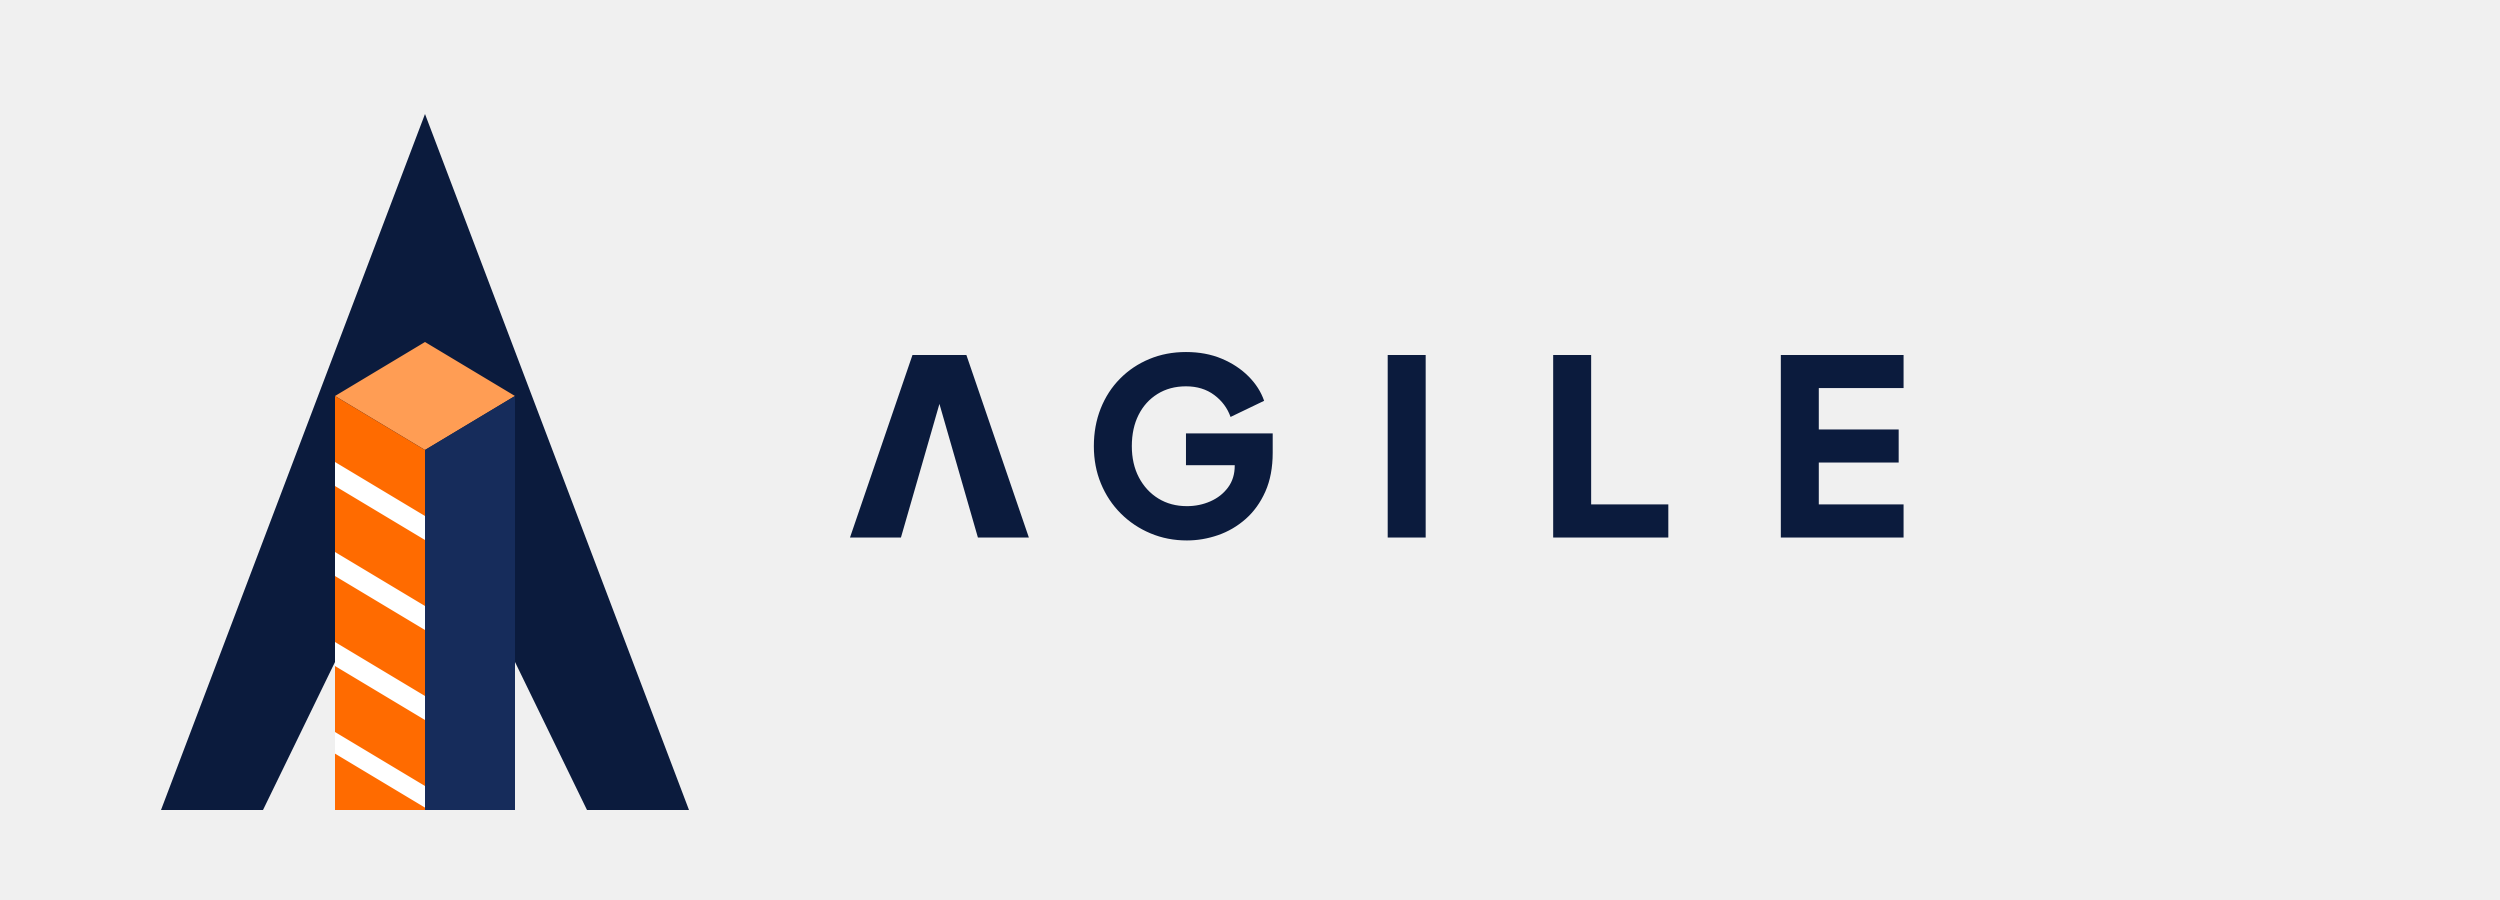
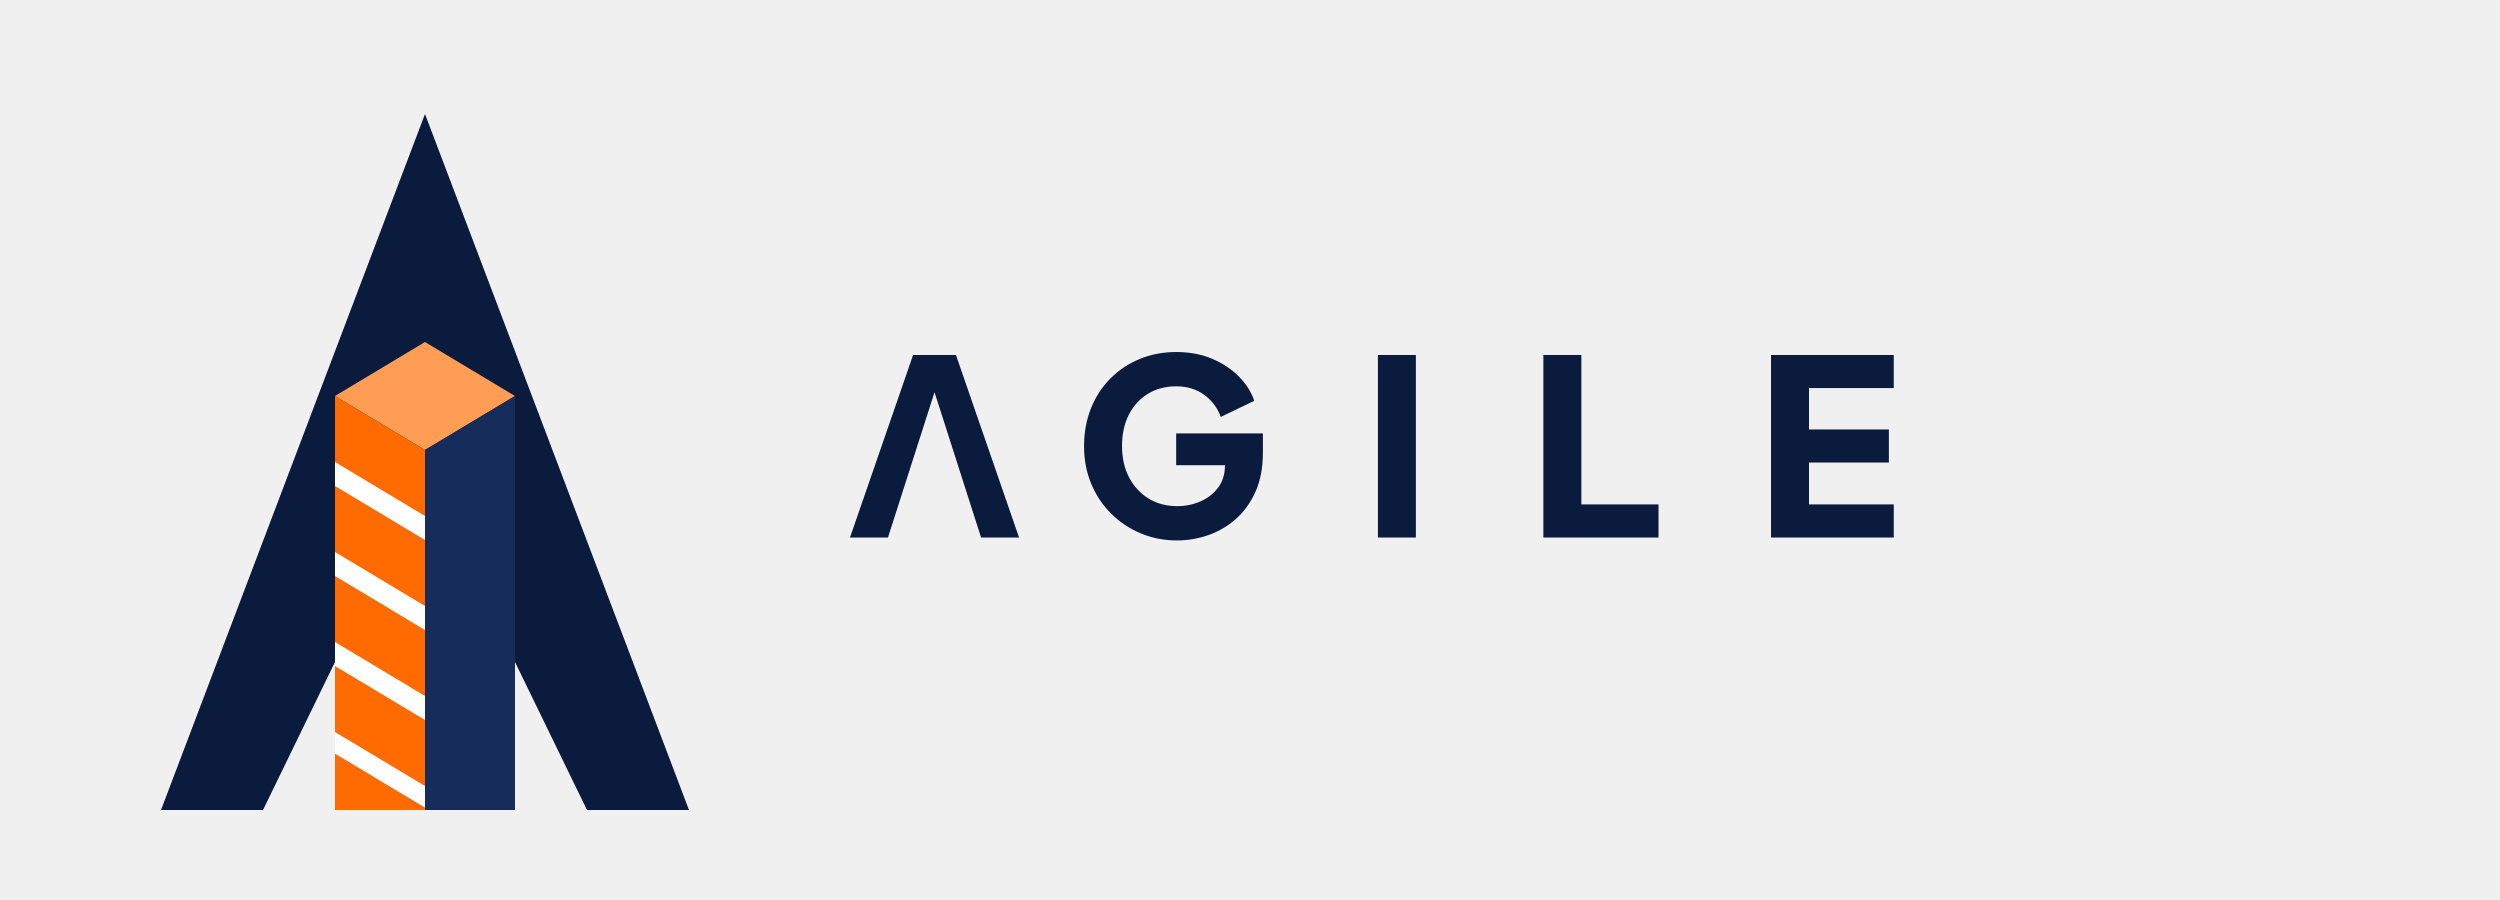
<svg xmlns="http://www.w3.org/2000/svg" viewBox="0 0 1000 360" width="1000" height="360">
  <g id="agile-symbol" transform="translate(170, 180) scale(0.48) translate(-400, -380)">
    <polygon points="400,100 620,680 535,680 445,495 355,495 265,680 180,680" fill="#0B1B3D" />
    <polygon points="400,290 475,335 400,380 325,335" fill="#FF9D54" />
    <polygon points="325,335 400,380 400,680 325,680" fill="#FF6B00" />
    <polygon points="400,380 475,335 475,680 400,680" fill="#162C5B" />
    <polygon points="325,390 400,435 400,455 325,410" fill="#FFFFFF" />
    <polygon points="325,465 400,510 400,530 325,485" fill="#FFFFFF" />
    <polygon points="325,540 400,585 400,605 325,560" fill="#FFFFFF" />
    <polygon points="325,615 400,660 400,678 325,633" fill="#FFFFFF" />
  </g>
-   <path id="agile-wordmark" d="M 340.00 215.00 L 364.99 141.99 L 386.55 141.99 L 411.54 215.00 L 391.16 215.00 L 375.77 161.56 L 360.38 215.00 Z M 474.78 216.18 L 474.78 216.18 Q 466.94 216.18 460.18 213.33 Q 453.42 210.49 448.32 205.40 Q 443.22 200.30 440.38 193.44 Q 437.54 186.58 437.54 178.45 L 437.54 178.45 Q 437.54 170.31 440.28 163.40 Q 443.03 156.49 448.03 151.45 Q 453.02 146.40 459.74 143.61 Q 466.45 140.81 474.39 140.81 L 474.39 140.81 Q 482.33 140.81 488.65 143.46 Q 494.97 146.11 499.38 150.52 Q 503.79 154.93 505.65 160.32 L 505.65 160.32 L 492.22 166.78 Q 490.36 161.49 485.71 158.01 Q 481.05 154.53 474.39 154.53 L 474.39 154.53 Q 467.92 154.53 463.02 157.57 Q 458.12 160.61 455.43 165.95 Q 452.73 171.29 452.73 178.45 L 452.73 178.45 Q 452.73 185.60 455.57 190.99 Q 458.41 196.38 463.36 199.42 Q 468.31 202.46 474.78 202.46 L 474.78 202.46 Q 479.78 202.46 484.14 200.54 Q 488.50 198.63 491.19 195.01 Q 493.89 191.38 493.89 186.29 L 493.89 186.29 L 493.89 186.09 L 474.39 186.09 L 474.39 173.35 L 509.08 173.35 L 509.08 181.09 Q 509.08 190.01 506.14 196.63 Q 503.20 203.24 498.25 207.60 Q 493.30 211.96 487.18 214.07 Q 481.05 216.18 474.78 216.18 M 570.27 215.00 L 555.08 215.00 L 555.08 141.99 L 570.27 141.99 L 570.27 215.00 M 667.33 215.00 L 621.27 215.00 L 621.27 141.99 L 636.46 141.99 L 636.46 201.77 L 667.33 201.77 L 667.33 215.00 M 761.43 215.00 L 712.33 215.00 L 712.33 141.99 L 761.43 141.99 L 761.43 155.22 L 727.52 155.22 L 727.52 171.78 L 759.47 171.78 L 759.47 185.01 L 727.52 185.01 L 727.52 201.77 L 761.43 201.77 L 761.43 215.00" fill="#0B1B3D" />
+   <path id="agile-wordmark" d="M 340.00 215.00 L 365.24 141.99 L 382.38 141.99 L 407.62 215.00 L 392.43 215.00 L 373.81 156.88 L 355.19 215.00 Z M 470.86 216.18 L 470.86 216.18 Q 463.02 216.18 456.26 213.33 Q 449.50 210.49 444.40 205.40 Q 439.30 200.30 436.46 193.44 Q 433.62 186.58 433.62 178.45 L 433.62 178.45 Q 433.62 170.31 436.36 163.40 Q 439.11 156.49 444.11 151.45 Q 449.10 146.40 455.82 143.61 Q 462.53 140.81 470.47 140.81 L 470.47 140.81 Q 478.41 140.81 484.73 143.46 Q 491.05 146.11 495.46 150.52 Q 499.87 154.93 501.73 160.32 L 501.73 160.32 L 488.30 166.78 Q 486.44 161.49 481.79 158.01 Q 477.13 154.53 470.47 154.53 L 470.47 154.53 Q 464.00 154.53 459.10 157.57 Q 454.20 160.61 451.50 165.95 Q 448.81 171.29 448.81 178.45 L 448.81 178.45 Q 448.81 185.60 451.65 190.99 Q 454.49 196.38 459.44 199.42 Q 464.39 202.46 470.86 202.46 L 470.86 202.46 Q 475.86 202.46 480.22 200.54 Q 484.58 198.63 487.27 195.01 Q 489.97 191.38 489.97 186.29 L 489.97 186.29 L 489.97 186.09 L 470.47 186.09 L 470.47 173.35 L 505.16 173.35 L 505.16 181.09 Q 505.16 190.01 502.22 196.63 Q 499.28 203.24 494.33 207.60 Q 489.38 211.96 483.26 214.07 Q 477.13 216.18 470.86 216.18 M 566.35 215.00 L 551.16 215.00 L 551.16 141.99 L 566.35 141.99 L 566.35 215.00 M 663.41 215.00 L 617.35 215.00 L 617.35 141.99 L 632.54 141.99 L 632.54 201.77 L 663.41 201.77 L 663.41 215.00 M 757.51 215.00 L 708.41 215.00 L 708.41 141.99 L 757.51 141.99 L 757.51 155.22 L 723.60 155.22 L 723.60 171.78 L 755.55 171.78 L 755.55 185.01 L 723.60 185.01 L 723.60 201.77 L 757.51 201.77 L 757.51 215.00" fill="#0B1B3D" />
</svg>
